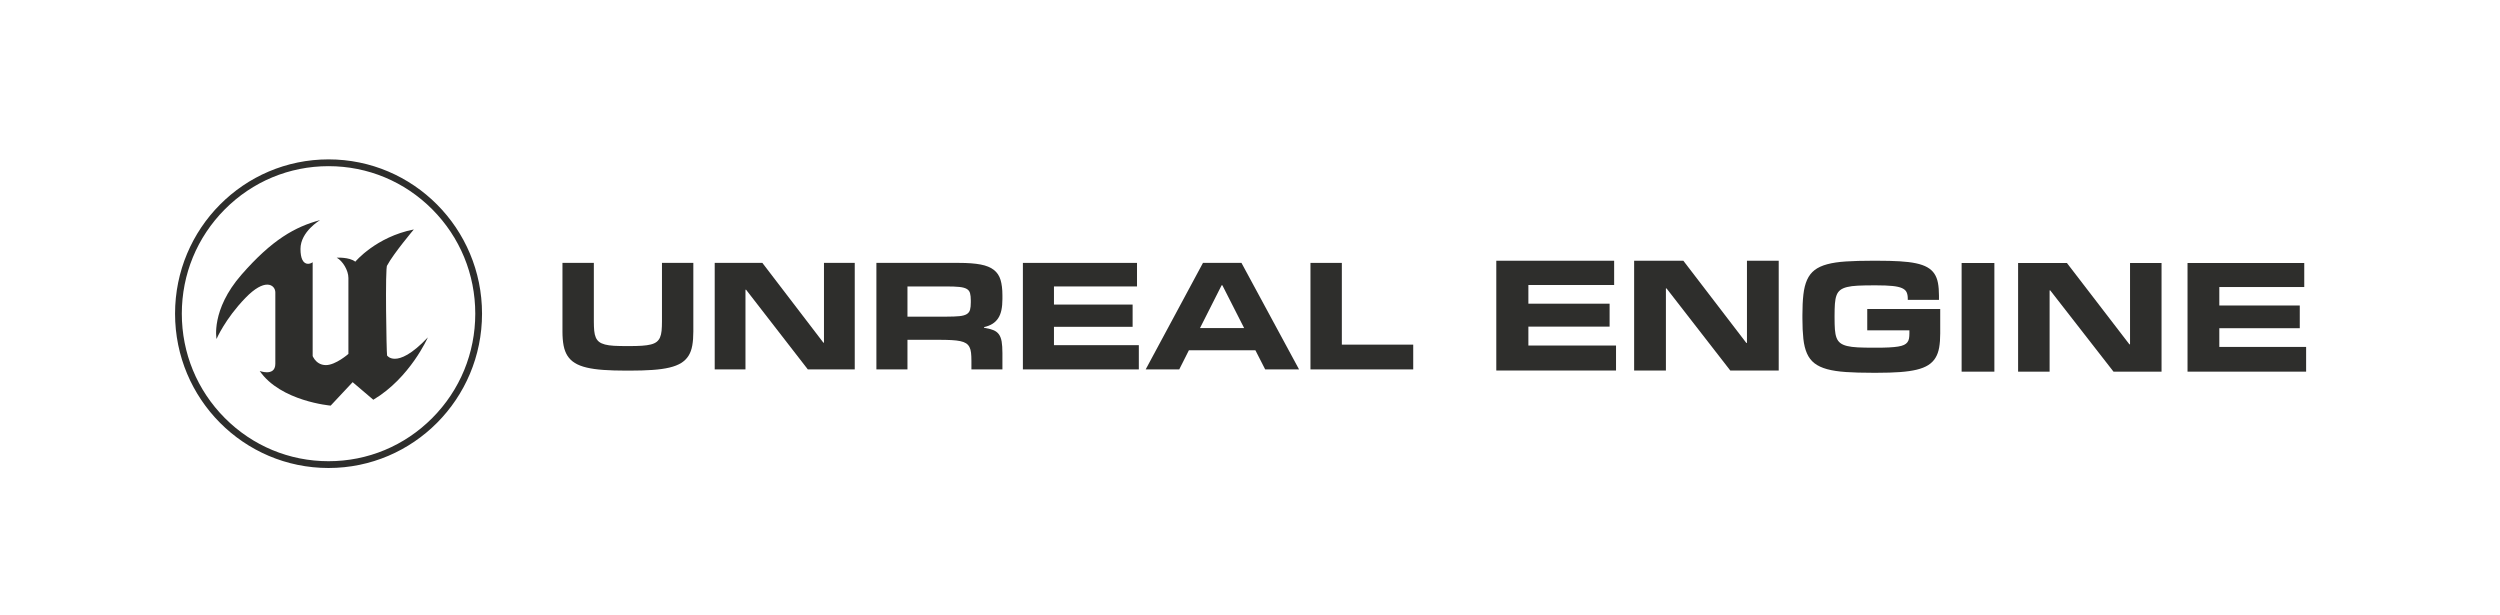
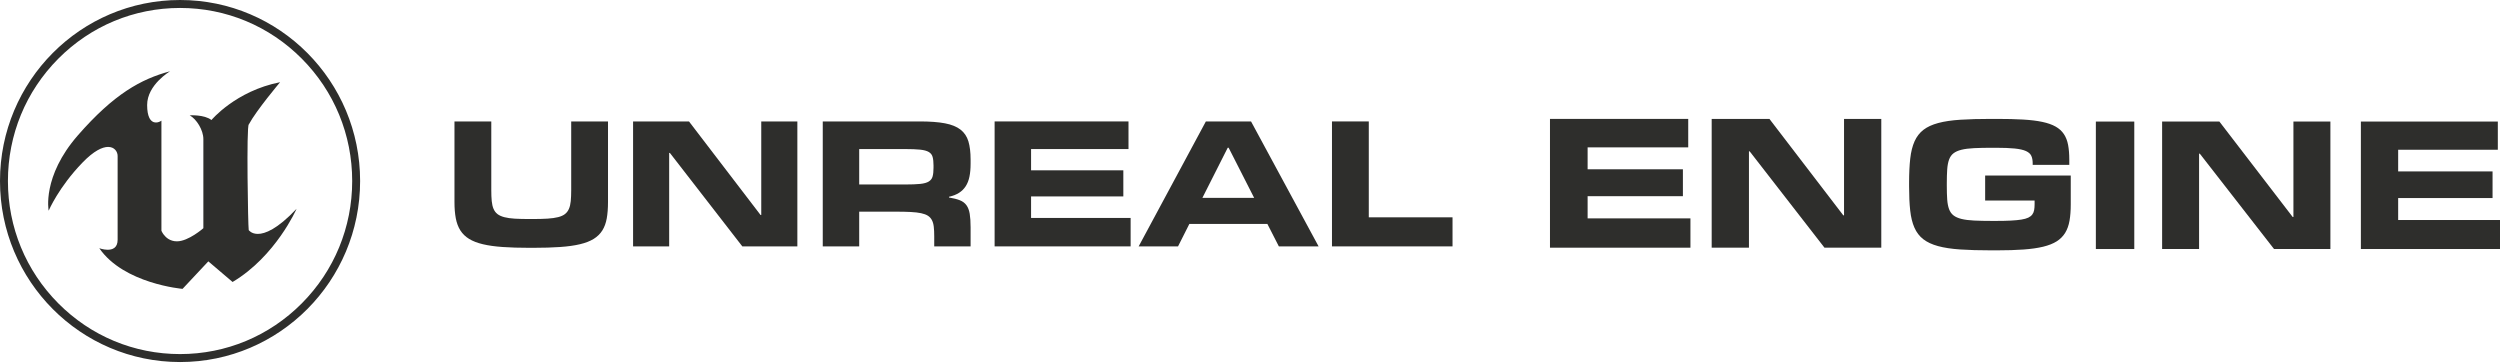
- <svg xmlns="http://www.w3.org/2000/svg" width="400" height="98.327" version="1.1" viewBox="0 0 400 98.327" xml:space="preserve">
+ <svg xmlns="http://www.w3.org/2000/svg" width="340.97" height="49.379" version="1.1" viewBox="0 0 340.97 49.379" xml:space="preserve">
  <defs>
    <clipPath id="clipPath1673">
      <path d="m28.972 40.776c-3.686-4.222-2.987-7.708-2.987-7.708s1.017 2.399 3.464 4.925c1.158 1.198 2.025 1.597 2.616 1.599 0.657 2e-3 0.975-0.49 0.975-0.927v-8.572c0-0.845-0.546-1.029-1.049-1.02-0.429 8e-3 -0.827 0.157-0.827 0.157 2.511-3.646 8.517-4.158 8.517-4.158l2.638 2.815 0.062-0.054 2.417-2.057c4.417 2.623 6.546 7.484 6.546 7.484-1.971-2.085-3.227-2.571-3.972-2.566-0.662 2e-3 -0.922 0.391-0.922 0.391-0.036 0.18-0.097 2.788-0.119 5.397-0.022 2.704-3e-3 5.409 0.132 5.417 0.764 1.43 3.197 4.314 3.197 4.314-4.545-0.895-7.023-3.87-7.023-3.87-0.731 0.576-2.225 0.48-2.225 0.48 0.699-0.384 1.398-1.503 1.398-2.431v-9.115s-1.525-1.343-2.701-1.343c-0.695 0-1.124 0.38-1.358 0.691-0.162 0.215-0.231 0.396-0.231 0.396v11.258c-0.144-0.104-0.349-0.19-0.56-0.19-0.25 1e-3 -0.508 0.126-0.684 0.494-0.132 0.278-0.217 0.692-0.217 1.296 0 2.078 2.351 3.454 2.351 3.454-2.987-0.8-5.752-2.335-9.438-6.557" />
    </clipPath>
    <clipPath id="clipPath1683">
      <path d="m21.007 36.104c0-10.227 8.247-18.518 18.419-18.518s18.419 8.291 18.419 18.518-8.247 18.517-18.419 18.517-18.419-8.29-18.419-18.517m5.968-12.518c-3.326 3.344-5.157 7.789-5.157 12.518 0 4.728 1.831 9.174 5.157 12.518 3.325 3.343 7.748 5.185 12.451 5.185s9.125-1.842 12.451-5.185c3.325-3.344 5.157-7.79 5.157-12.518 0-4.729-1.832-9.174-5.157-12.518-3.326-3.343-7.748-5.185-12.451-5.185s-9.126 1.842-12.451 5.185" />
    </clipPath>
    <clipPath id="clipPath1693">
      <path d="m79.438 42.199v-7.029c0-0.427-0.016-0.799-0.045-1.114-0.031-0.315-0.093-0.581-0.188-0.798-0.093-0.218-0.228-0.395-0.404-0.533s-0.409-0.243-0.7-0.316c-0.291-0.074-0.649-0.124-1.073-0.152-0.424-0.027-0.931-0.041-1.519-0.041h-0.318c-0.588 0-1.094 0.012-1.519 0.036-0.425 0.025-0.782 0.076-1.073 0.152-0.29 0.077-0.524 0.182-0.7 0.316-0.175 0.135-0.31 0.313-0.405 0.533-0.093 0.22-0.155 0.486-0.186 0.798s-0.045 0.685-0.045 1.119v7.029h-3.766v-8.249c0-0.636 0.046-1.193 0.137-1.67s0.248-0.888 0.468-1.234c0.222-0.345 0.518-0.633 0.892-0.863 0.373-0.228 0.842-0.411 1.409-0.545 0.567-0.135 1.242-0.23 2.024-0.284 0.782-0.055 1.691-0.083 2.727-0.083h0.392c1.048 0 1.966 0.028 2.755 0.083 0.788 0.054 1.466 0.149 2.032 0.284 0.567 0.134 1.035 0.317 1.405 0.545 0.37 0.23 0.664 0.518 0.883 0.863 0.218 0.346 0.369 0.759 0.454 1.239 0.085 0.479 0.127 1.035 0.127 1.665v8.249z" />
    </clipPath>
    <clipPath id="clipPath1707">
      <path d="m105.17 42.199v-12.782h3.728v3.552h3.765c0.582 0 1.083-0.011 1.505-0.033 0.421-0.021 0.776-0.063 1.064-0.124s0.519-0.148 0.696-0.261c0.175-0.113 0.312-0.263 0.409-0.45 0.097-0.186 0.161-0.414 0.19-0.683 0.031-0.27 0.046-0.59 0.046-0.964v-1.037h3.72v1.955c0 0.563-0.031 1.024-0.091 1.385-0.061 0.361-0.173 0.654-0.337 0.877s-0.389 0.391-0.677 0.504-0.656 0.207-1.105 0.281v0.073c0.406 0.091 0.748 0.225 1.027 0.403s0.507 0.402 0.682 0.675c0.176 0.272 0.304 0.596 0.382 0.972 0.079 0.376 0.119 0.815 0.119 1.317v0.45c0 0.734-0.075 1.35-0.223 1.848-0.149 0.499-0.417 0.899-0.805 1.202s-0.919 0.519-1.591 0.647c-0.673 0.128-1.531 0.193-2.574 0.193zm3.728-2.826h4.693c0.642 0 1.156-0.02 1.541-0.06s0.679-0.119 0.882-0.239c0.203-0.118 0.335-0.29 0.395-0.513 0.061-0.224 0.091-0.515 0.091-0.876v-0.221c0-0.367-0.03-0.662-0.091-0.885-0.06-0.224-0.191-0.398-0.39-0.523-0.201-0.125-0.493-0.208-0.878-0.248-0.385-0.039-0.902-0.059-1.55-0.059h-4.693z" />
    </clipPath>
    <clipPath id="clipPath1737">
      <path d="m224.69 42.458c-1.212 0-2.261-0.028-3.149-0.085-0.889-0.057-1.643-0.168-2.264-0.335s-1.126-0.399-1.514-0.698c-0.389-0.299-0.691-0.691-0.909-1.175-0.217-0.484-0.364-1.074-0.442-1.769s-0.117-1.518-0.117-2.467v-0.387c0-0.944 0.038-1.761 0.113-2.449 0.074-0.689 0.219-1.275 0.433-1.76s0.515-0.877 0.903-1.179 0.893-0.538 1.514-0.708 1.376-0.284 2.265-0.344c0.887-0.06 1.943-0.09 3.167-0.09h0.586c1.037 0 1.946 0.028 2.726 0.085 0.779 0.056 1.448 0.152 2.007 0.287 0.559 0.136 1.02 0.318 1.383 0.548 0.364 0.23 0.652 0.519 0.867 0.868s0.363 0.765 0.447 1.245c0.085 0.482 0.126 1.04 0.126 1.675v2.944h-8.757v-2.557h5.059v-0.368c0-0.233-0.016-0.435-0.047-0.608-0.03-0.174-0.094-0.324-0.191-0.454-0.096-0.128-0.232-0.236-0.409-0.32-0.178-0.085-0.413-0.151-0.708-0.198-0.295-0.048-0.658-0.082-1.089-0.104s-0.944-0.033-1.54-0.033h-0.325c-0.733 0-1.358 0.013-1.876 0.038-0.517 0.025-0.948 0.08-1.293 0.165s-0.618 0.206-0.819 0.363c-0.202 0.158-0.353 0.369-0.452 0.637s-0.163 0.596-0.191 0.986-0.041 0.858-0.041 1.406v0.236c0 0.559 0.013 1.04 0.041 1.439s0.092 0.734 0.191 1.005c0.099 0.27 0.25 0.484 0.452 0.642 0.201 0.156 0.474 0.278 0.819 0.363 0.344 0.085 0.775 0.14 1.293 0.165s1.143 0.038 1.876 0.038h0.325c0.807 0 1.457-0.026 1.95-0.076s0.876-0.137 1.149-0.259c0.273-0.124 0.456-0.287 0.549-0.492 0.094-0.204 0.14-0.457 0.14-0.758v-0.161h3.745v0.51c0 0.579-0.04 1.084-0.121 1.518-0.081 0.435-0.225 0.807-0.434 1.119-0.208 0.311-0.49 0.567-0.848 0.768-0.356 0.202-0.81 0.361-1.359 0.478-0.55 0.116-1.207 0.196-1.971 0.24s-1.655 0.066-2.674 0.066z" />
    </clipPath>
  </defs>
-   <g transform="matrix(1.3333 0 0 -1.3333 0 98.327)">
+   <g transform="matrix(1.3333 0 0 -1.3333 -28.009 72.826)">
    <g clip-path="url(#clipPath1673)">
      <path d="m24.947 48.318h27.382v-24.23h-27.382z" fill="#2e2e2c" />
    </g>
    <g clip-path="url(#clipPath1683)">
      <path d="m20.022 55.606h38.808v-39.005h-38.808z" fill="#2e2e2c" />
    </g>
    <g clip-path="url(#clipPath1693)">
      <path d="m66.513 43.184h17.675v-14.898h-17.675z" fill="#2e2e2c" />
    </g>
-     <g transform="translate(98.879 42.199)">
+     <g transform="translate(98.879,42.199)">
      <path d="m0 0v-9.571h-0.072l-7.321 9.571h-5.719v-12.782h3.692v9.561h0.073l7.41-9.561h5.63v12.782z" fill="#2e2e2c" />
    </g>
    <g clip-path="url(#clipPath1707)">
      <path d="m104.19 43.184h17.093v-14.751h-17.093z" fill="#2e2e2c" />
    </g>
-     <g transform="translate(122.75 42.199)">
+     <g transform="translate(122.75,42.199)">
      <path d="m0 0v-12.782h13.913v2.909h-10.184v2.202h9.438v2.67h-9.438v2.175h9.966v2.826z" fill="#2e2e2c" />
    </g>
-     <g transform="translate(144.36 42.199)">
+     <g transform="translate(144.36,42.199)">
      <path d="m0 0-6.875-12.782h4.028l1.156 2.294h7.984l1.173-2.294h4.065l-6.911 12.782zm2.237-2.688h0.091l2.61-5.129h-5.293z" fill="#2e2e2c" />
    </g>
-     <g transform="translate(157.26 42.199)">
+     <g transform="translate(157.26,42.199)">
      <path d="m0 0v-12.782h12.331v2.973h-8.566v9.809z" fill="#2e2e2c" />
    </g>
-     <g transform="translate(179.56 42.458)">
+     <g transform="translate(179.56,42.458)">
      <path d="m0 0v-13.174h14.368v2.998h-10.518v2.27h9.747v2.752h-9.747v2.242h10.292v2.912z" fill="#2e2e2c" />
    </g>
-     <g transform="translate(209.64 42.458)">
+     <g transform="translate(209.64,42.458)">
      <path d="m0 0v-9.864h-0.076l-7.557 9.864h-5.906v-13.174h3.813v9.855h0.074l7.652-9.855h5.811v13.174z" fill="#2e2e2c" />
    </g>
    <g clip-path="url(#clipPath1737)">
      <path d="m215.31 43.443h18.506v-15.416h-18.506z" fill="#2e2e2c" />
    </g>
-     <g transform="translate(255.61 42.187)">
+     <g transform="translate(255.61,42.187)">
      <path d="m0 0v-9.763h-0.075l-7.499 9.763h-5.858v-13.039h3.781v9.753h0.075l7.592-9.753h5.766v13.039z" fill="#2e2e2c" />
    </g>
-     <g transform="translate(262.51 42.187)">
+     <g transform="translate(262.51,42.187)">
      <path d="m0 0v-13.039h14.232v2.967h-10.418v2.246h9.655v2.725h-9.655v2.217h10.194v2.884z" fill="#2e2e2c" />
    </g>
    <path d="m235.4 29.147h3.931v13.039h-3.931z" fill="#2e2e2c" />
  </g>
</svg>
